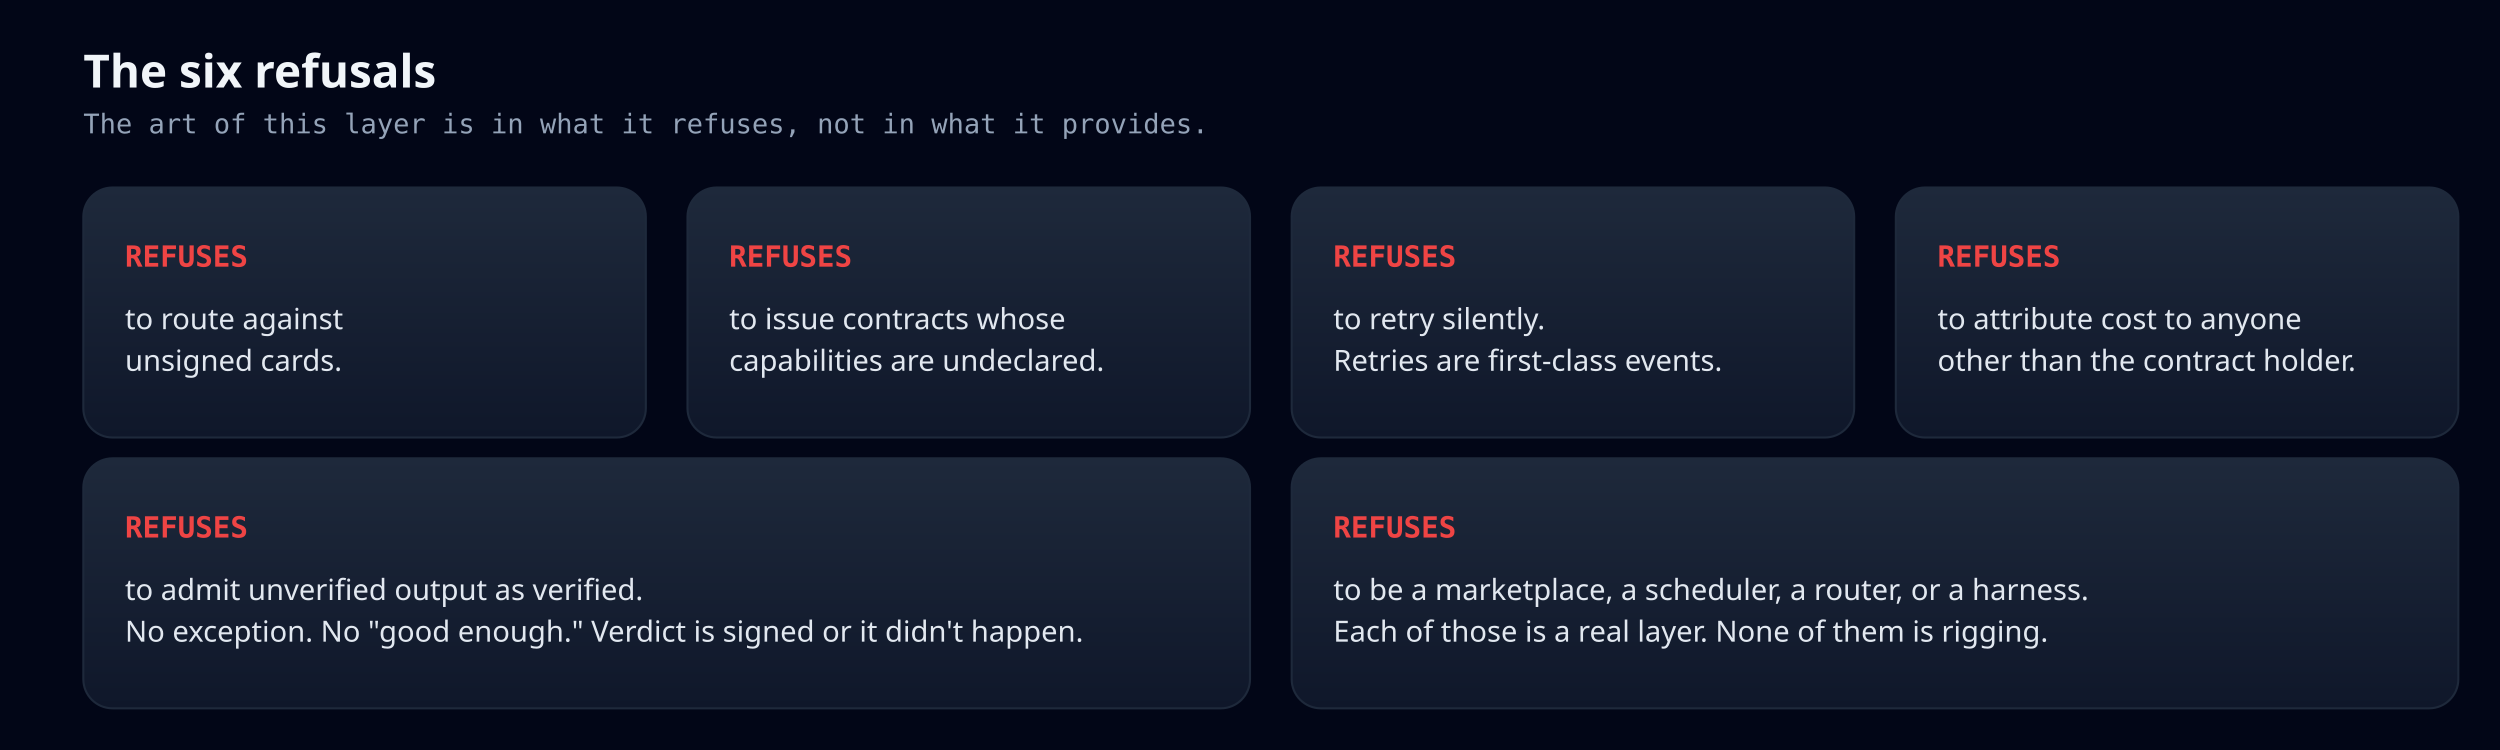
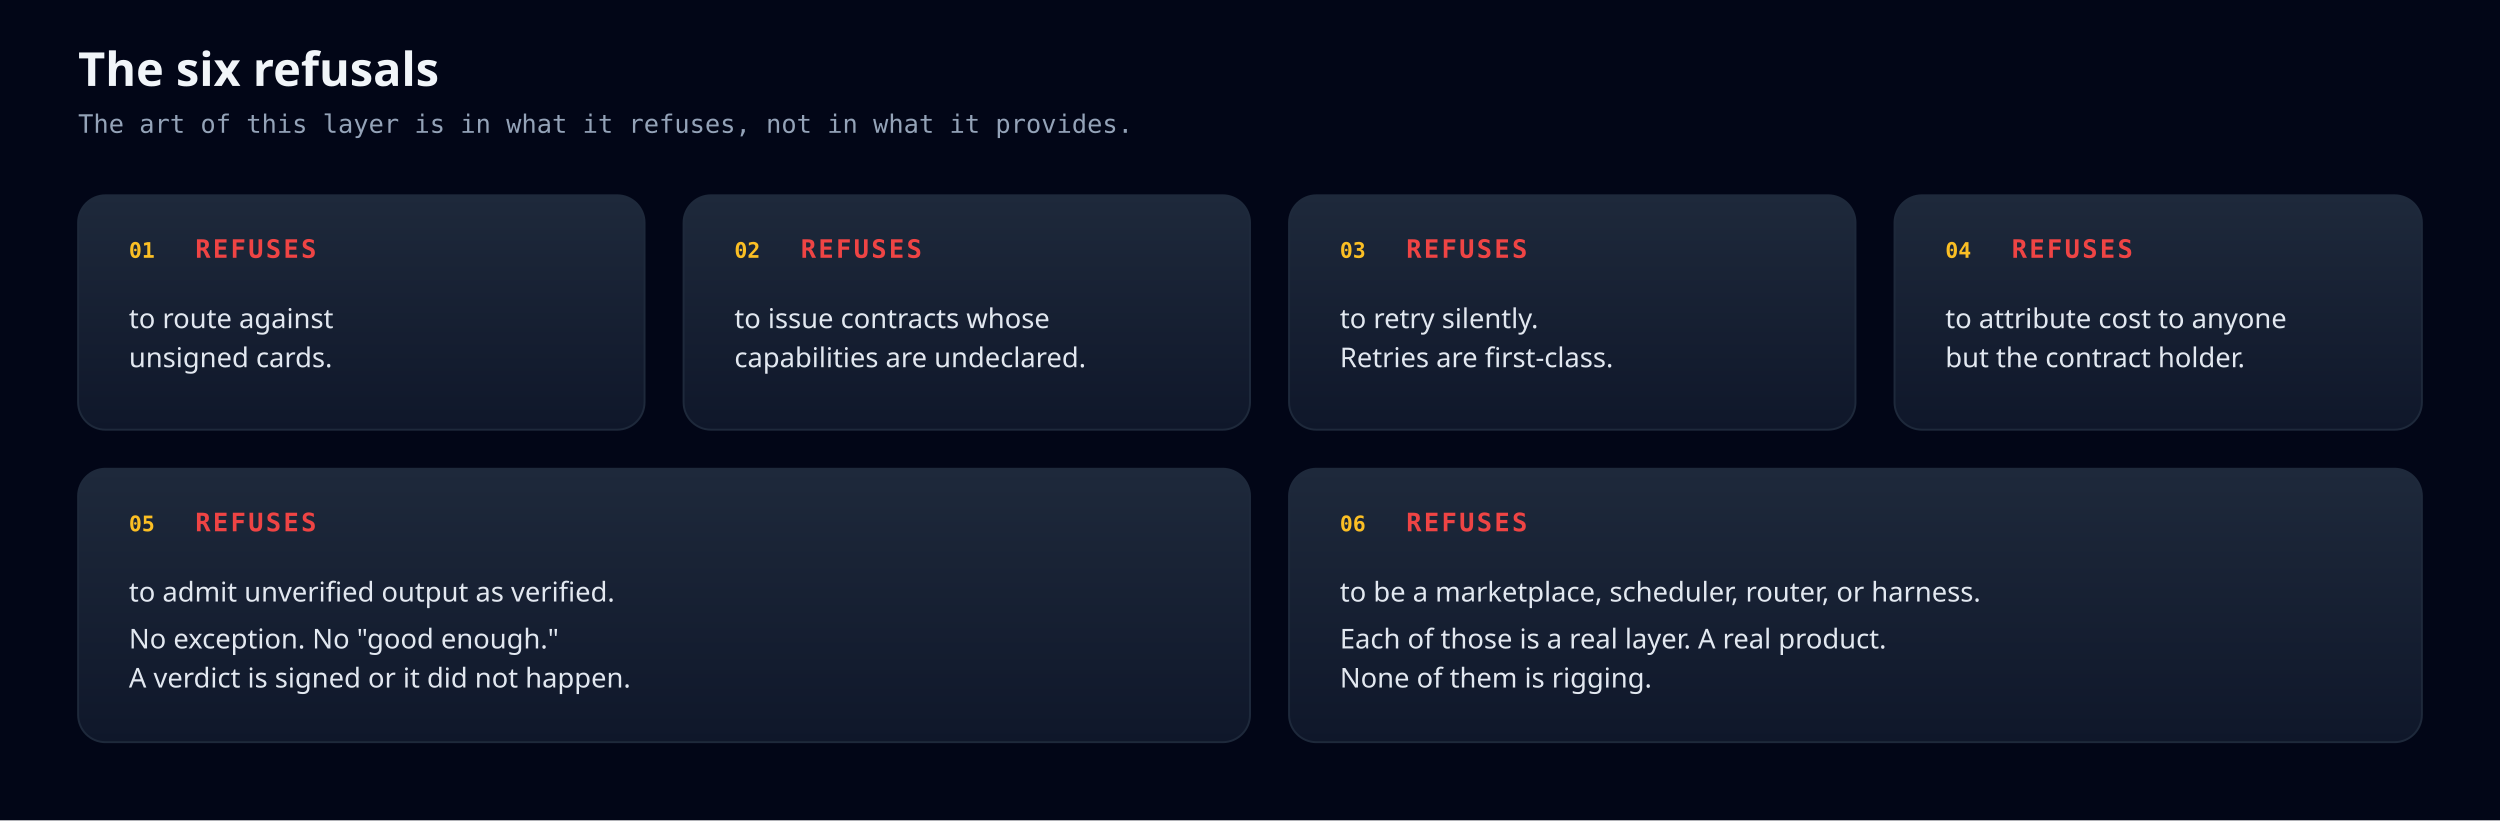
- <svg xmlns="http://www.w3.org/2000/svg" viewBox="0 0 1200 360" width="1200" height="360" role="img" aria-label="The six refusals — what a rig will not do">
+ <svg xmlns="http://www.w3.org/2000/svg" viewBox="0 0 1280 420" width="1280" height="420" role="img" aria-label="The six refusals — what a rig will not do">
  <defs>
    <linearGradient id="card2" x1="0" x2="0" y1="0" y2="1">
      <stop offset="0%" stop-color="#1e293b" />
      <stop offset="100%" stop-color="#0f172a" />
    </linearGradient>
    <style>
-       .h   { fill:#f1f5f9; font: 700 22px ui-sans-serif, system-ui, sans-serif; }
+       .h   { fill:#f1f5f9; font: 700 24px ui-sans-serif, system-ui, sans-serif; }
      .sub { fill:#94a3b8; font: 13px ui-monospace, monospace; }
-       .no  { fill:#ef4444; font: 700 14px ui-monospace, monospace; }
-       .txt { fill:#e2e8f0; font: 14px ui-sans-serif, system-ui, sans-serif; }
+       .no  { fill:#ef4444; font: 700 13px ui-monospace, monospace; letter-spacing:1.2px; }
+       .num { fill:#fbbf24; font: 700 11px ui-monospace, monospace; }
+       .txt { fill:#e2e8f0; font: 14px/1.45 ui-sans-serif, system-ui, sans-serif; }
    </style>
  </defs>
-   <rect width="1200" height="360" fill="#020617" />
-   <text x="40" y="42" class="h">The six refusals</text>
-   <text x="40" y="64" class="sub">The art of this layer is in what it refuses, not in what it provides.</text>
-   <g transform="translate(40,90)">
+   <rect width="1280" height="420" fill="#020617" />
+   <text x="40" y="44" class="h">The six refusals</text>
+   <text x="40" y="68" class="sub">The art of this layer is in what it refuses, not in what it provides.</text>
+   <g transform="translate(40,100)">
+     <rect width="290" height="120" rx="14" fill="url(#card2)" stroke="#1e293b" />
+     <text x="26" y="32" class="num">01</text>
+     <text x="60" y="32" class="no">REFUSES</text>
+     <text x="26" y="68" class="txt">to route against</text>
+     <text x="26" y="88" class="txt">unsigned cards.</text>
+   </g>
+   <g transform="translate(350,100)">
+     <rect width="290" height="120" rx="14" fill="url(#card2)" stroke="#1e293b" />
+     <text x="26" y="32" class="num">02</text>
+     <text x="60" y="32" class="no">REFUSES</text>
+     <text x="26" y="68" class="txt">to issue contracts whose</text>
+     <text x="26" y="88" class="txt">capabilities are undeclared.</text>
+   </g>
+   <g transform="translate(660,100)">
+     <rect width="290" height="120" rx="14" fill="url(#card2)" stroke="#1e293b" />
+     <text x="26" y="32" class="num">03</text>
+     <text x="60" y="32" class="no">REFUSES</text>
+     <text x="26" y="68" class="txt">to retry silently.</text>
+     <text x="26" y="88" class="txt">Retries are first-class.</text>
+   </g>
+   <g transform="translate(970,100)">
    <rect width="270" height="120" rx="14" fill="url(#card2)" stroke="#1e293b" />
-     <text x="20" y="38" class="no">REFUSES</text>
-     <text x="20" y="68" class="txt">to route against</text>
-     <text x="20" y="88" class="txt">unsigned cards.</text>
+     <text x="26" y="32" class="num">04</text>
+     <text x="60" y="32" class="no">REFUSES</text>
+     <text x="26" y="68" class="txt">to attribute cost to anyone</text>
+     <text x="26" y="88" class="txt">but the contract holder.</text>
  </g>
-   <g transform="translate(330,90)">
-     <rect width="270" height="120" rx="14" fill="url(#card2)" stroke="#1e293b" />
-     <text x="20" y="38" class="no">REFUSES</text>
-     <text x="20" y="68" class="txt">to issue contracts whose</text>
-     <text x="20" y="88" class="txt">capabilities are undeclared.</text>
+   <g transform="translate(40,240)">
+     <rect width="600" height="140" rx="14" fill="url(#card2)" stroke="#1e293b" />
+     <text x="26" y="32" class="num">05</text>
+     <text x="60" y="32" class="no">REFUSES</text>
+     <text x="26" y="68" class="txt">to admit unverified output as verified.</text>
+     <text x="26" y="92" class="txt" font-size="13" fill="#94a3b8">No exception. No "good enough."</text>
+     <text x="26" y="112" class="txt" font-size="13" fill="#94a3b8">A verdict is signed or it did not happen.</text>
  </g>
-   <g transform="translate(620,90)">
-     <rect width="270" height="120" rx="14" fill="url(#card2)" stroke="#1e293b" />
-     <text x="20" y="38" class="no">REFUSES</text>
-     <text x="20" y="68" class="txt">to retry silently.</text>
-     <text x="20" y="88" class="txt">Retries are first-class events.</text>
-   </g>
-   <g transform="translate(910,90)">
-     <rect width="270" height="120" rx="14" fill="url(#card2)" stroke="#1e293b" />
-     <text x="20" y="38" class="no">REFUSES</text>
-     <text x="20" y="68" class="txt">to attribute cost to anyone</text>
-     <text x="20" y="88" class="txt">other than the contract holder.</text>
-   </g>
-   <g transform="translate(40,220)">
-     <rect width="560" height="120" rx="14" fill="url(#card2)" stroke="#1e293b" />
-     <text x="20" y="38" class="no">REFUSES</text>
-     <text x="20" y="68" class="txt">to admit unverified output as verified.</text>
-     <text x="20" y="88" class="txt">No exception. No "good enough." Verdict is signed or it didn't happen.</text>
-   </g>
-   <g transform="translate(620,220)">
-     <rect width="560" height="120" rx="14" fill="url(#card2)" stroke="#1e293b" />
-     <text x="20" y="38" class="no">REFUSES</text>
-     <text x="20" y="68" class="txt">to be a marketplace, a scheduler, a router, or a harness.</text>
-     <text x="20" y="88" class="txt">Each of those is a real layer. None of them is rigging.</text>
+   <g transform="translate(660,240)">
+     <rect width="580" height="140" rx="14" fill="url(#card2)" stroke="#1e293b" />
+     <text x="26" y="32" class="num">06</text>
+     <text x="60" y="32" class="no">REFUSES</text>
+     <text x="26" y="68" class="txt">to be a marketplace, scheduler, router, or harness.</text>
+     <text x="26" y="92" class="txt" font-size="13" fill="#94a3b8">Each of those is a real layer. A real product.</text>
+     <text x="26" y="112" class="txt" font-size="13" fill="#94a3b8">None of them is rigging.</text>
  </g>
</svg>
